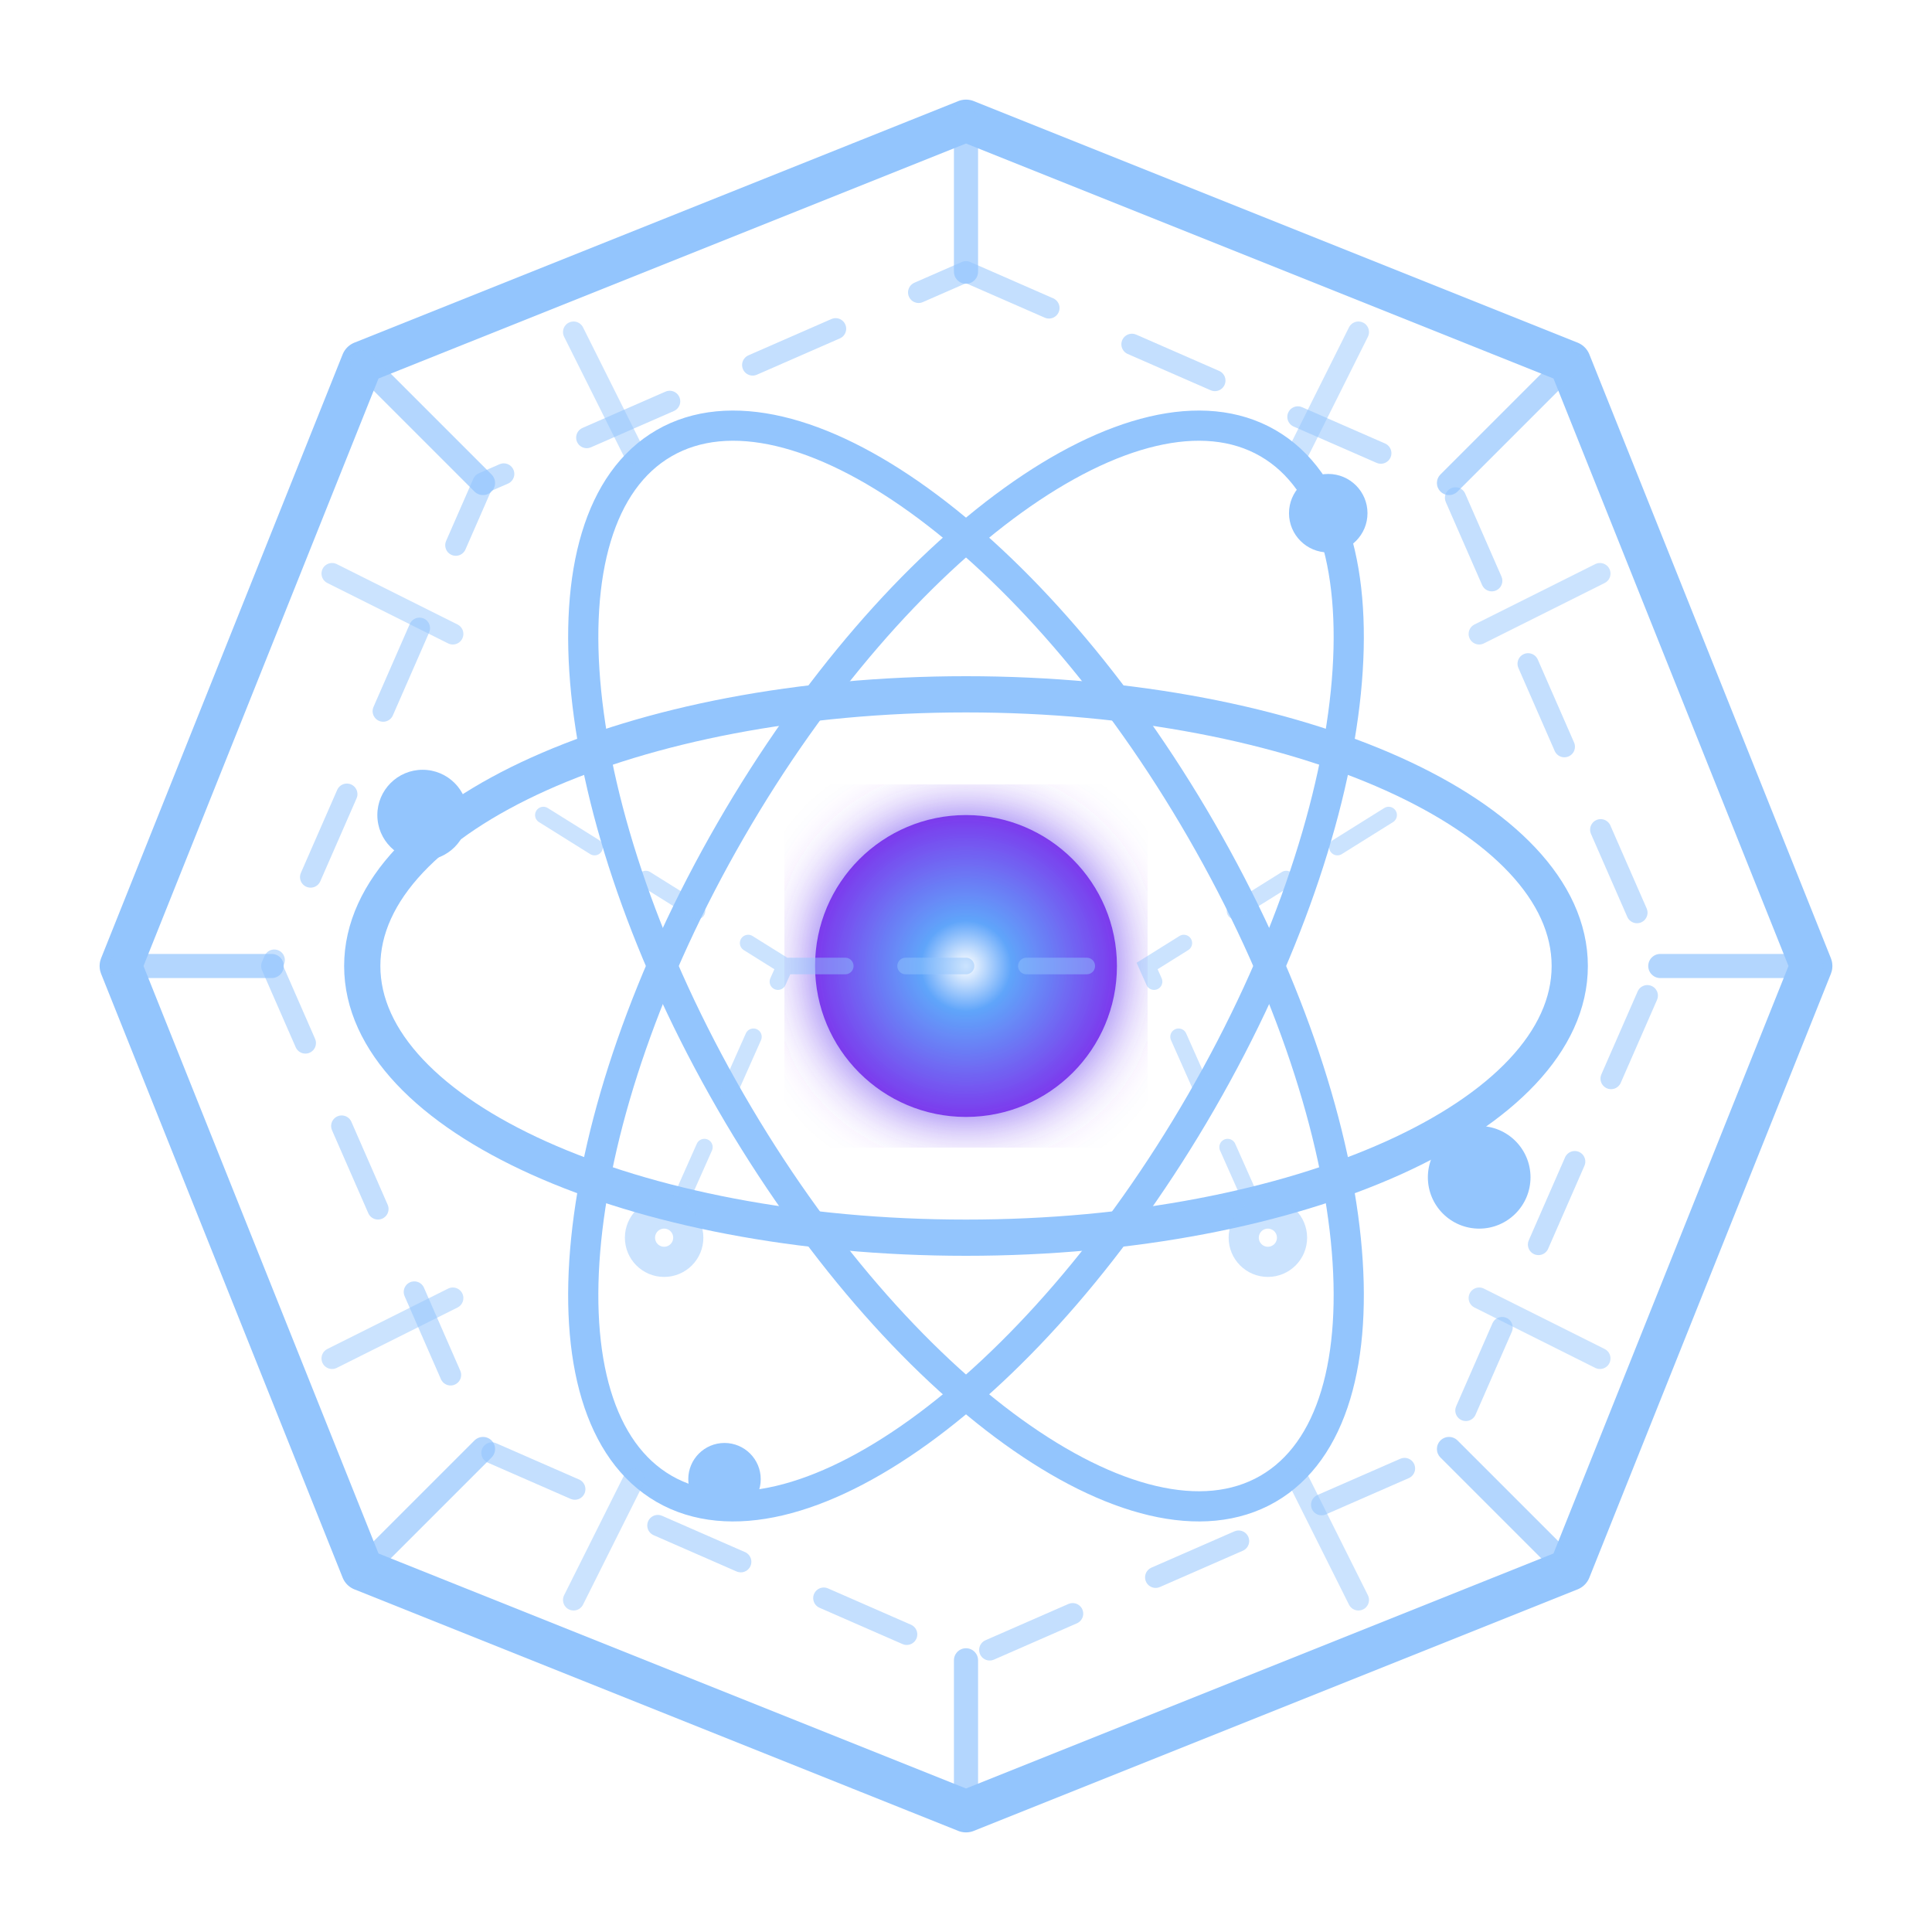
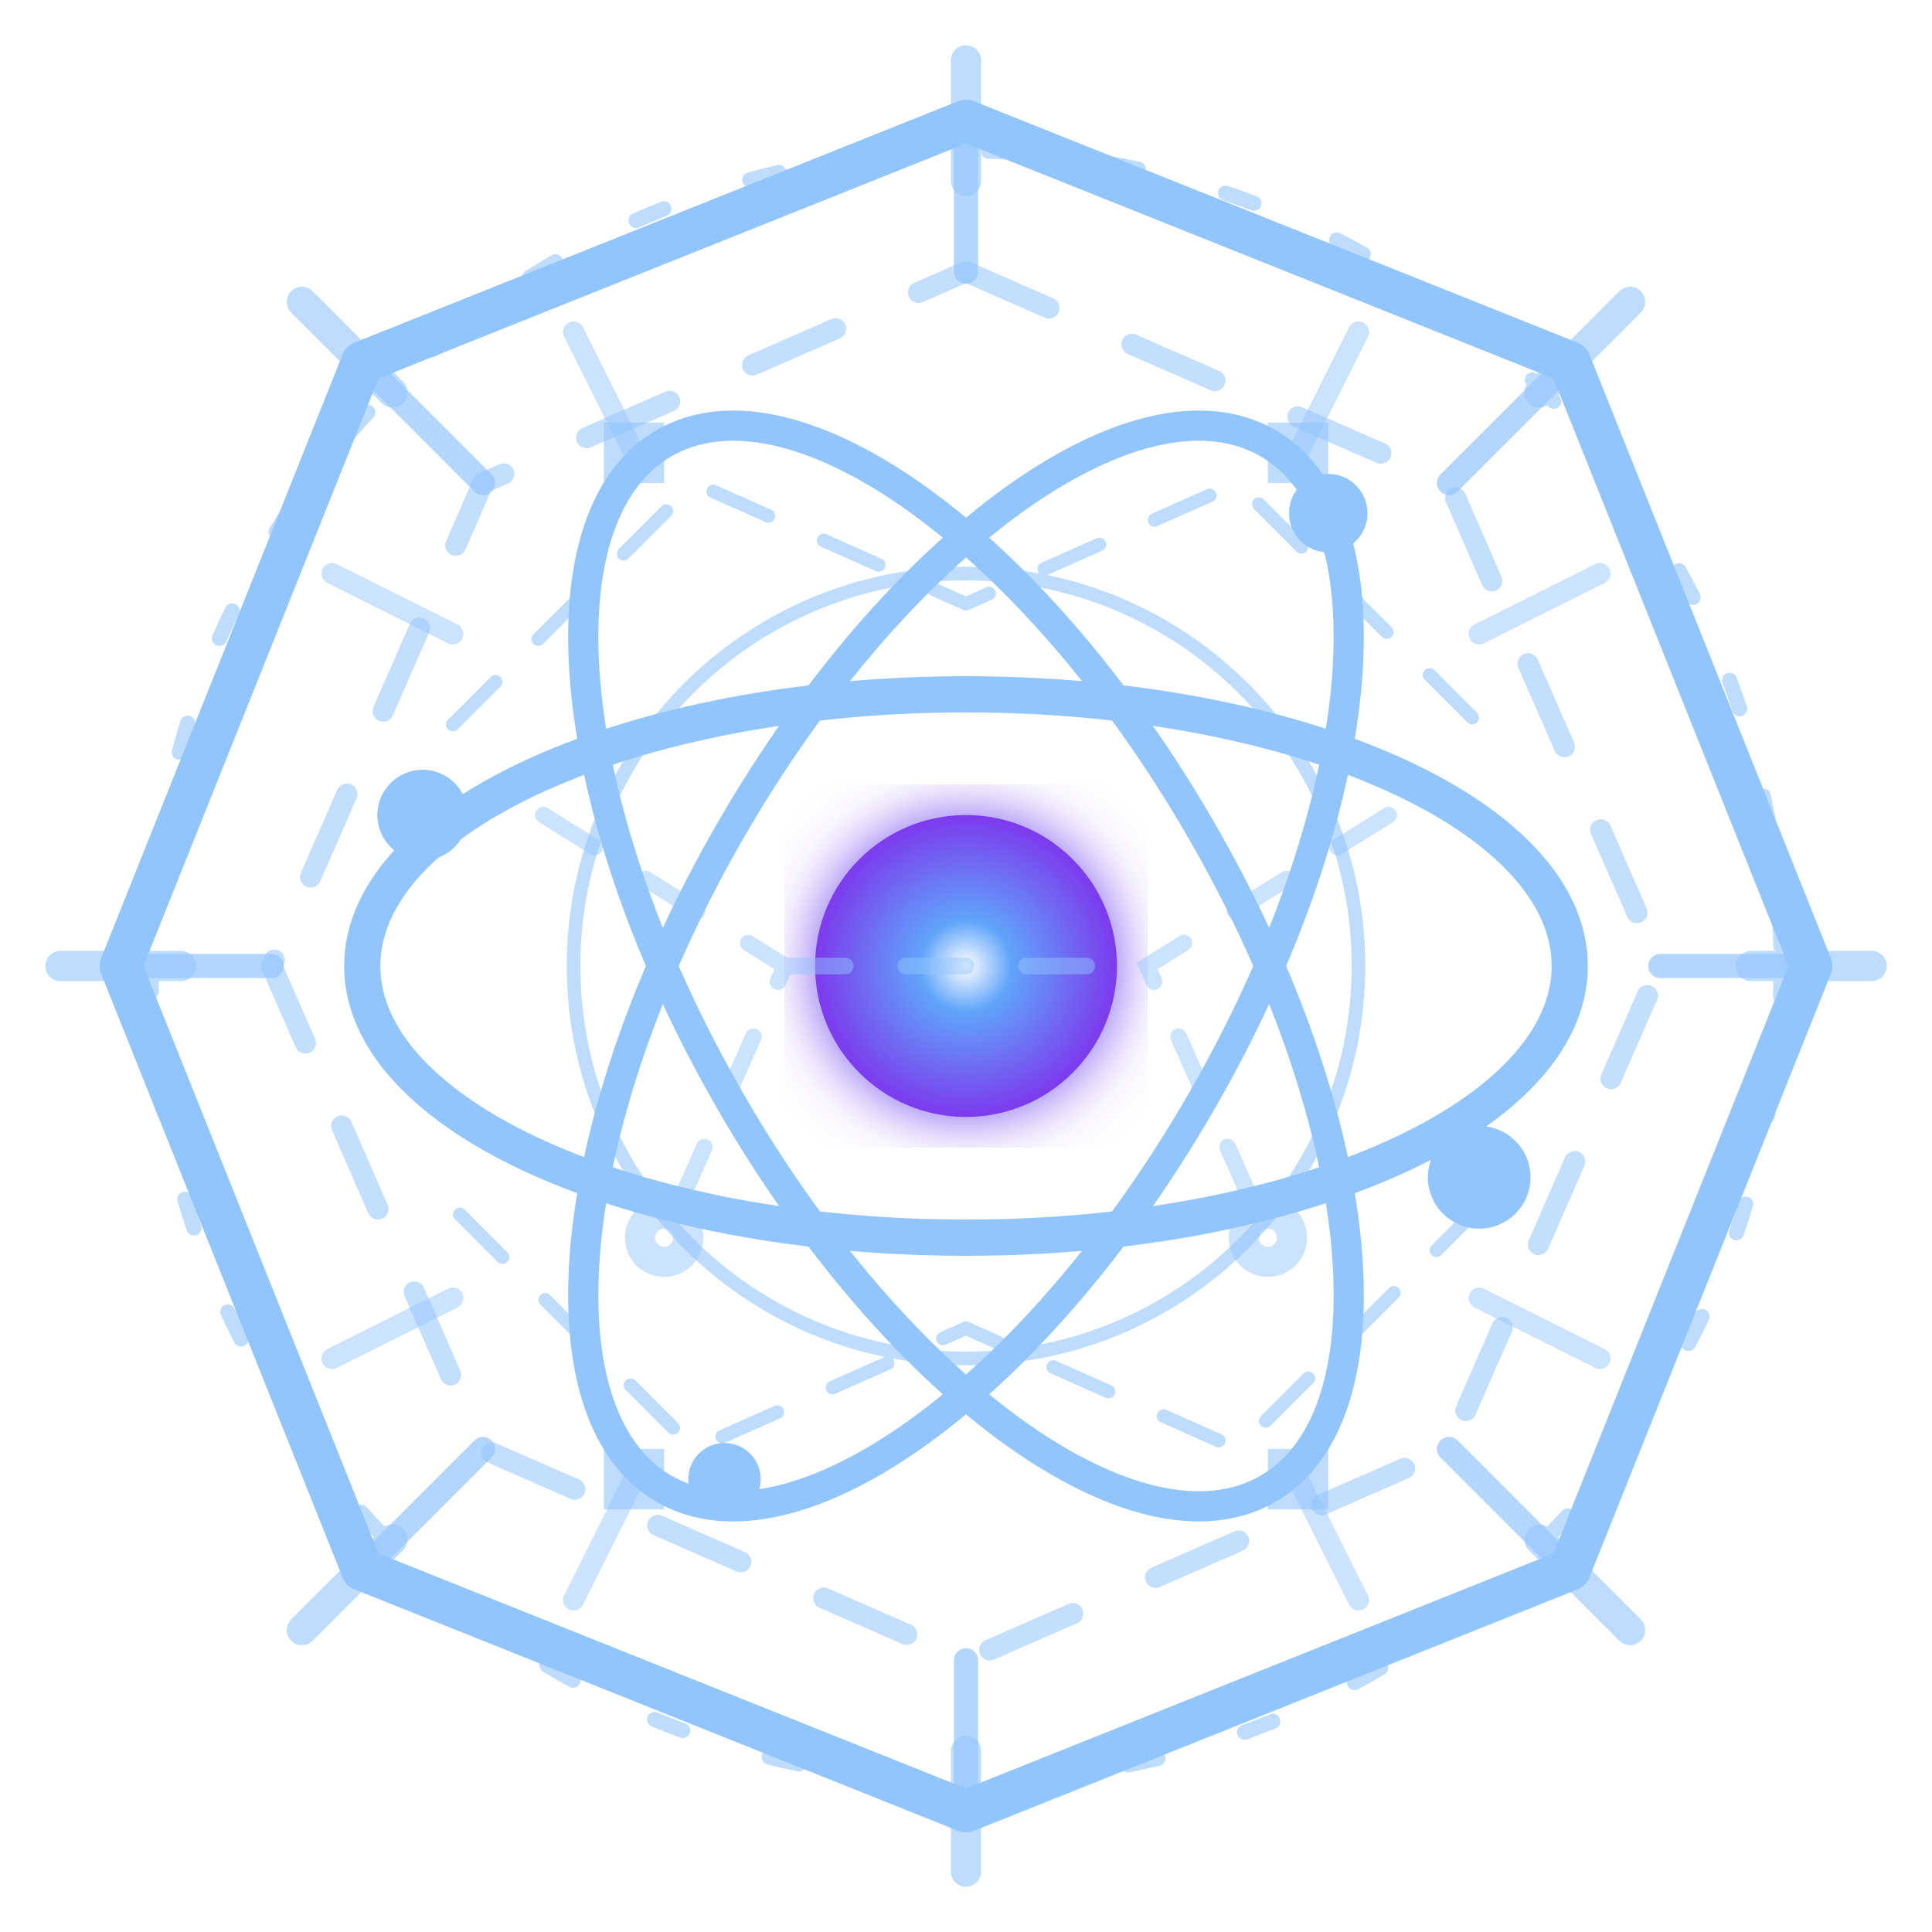
<svg xmlns="http://www.w3.org/2000/svg" viewBox="0 0 64 64" fill="none" role="img" aria-label="Núcleo cognitivo">
+   <g stroke="url(#nc)" fill="none" stroke-linecap="round" stroke-linejoin="round" opacity=".6">
+     <circle cx="32" cy="32" r="27" stroke-width=".5" stroke-dasharray="1 3" />
+     <circle cx="32" cy="32" r="13" stroke-width=".45" />
+     <path d="M32 2v4m0 52v4M2 32h4m52 0h4M10 10l3 3m38 38 3 3m0-44-3 3M13 51l-3 3" />
+     <path d="m15 24 8-8 9 4 9-4 8 8m0 16-8 8-9-4-9 4-8-8" stroke-width=".45" stroke-dasharray="2 2" />
+     <g fill="url(#nc)" stroke="none">
+       <rect x="20" y="14" width="2" height="2" />
+       <rect x="42" y="14" width="2" height="2" />
+       <rect x="20" y="48" width="2" height="2" />
+       <rect x="42" y="48" width="2" height="2" />
+     </g>
+   </g>
  <defs>
    <linearGradient id="nc" x1="7" y1="8" x2="57" y2="56">
      <stop stop-color="#93c5fd" />
      <stop offset=".48" stop-color="#3b82f6" />
      <stop offset="1" stop-color="#8b5cf6" />
    </linearGradient>
    <radialGradient id="ncore">
      <stop stop-color="#fff" />
      <stop offset=".3" stop-color="#60a5fa" />
      <stop offset="1" stop-color="#7c3aed" />
    </radialGradient>
    <filter id="ng">
      <feGaussianBlur stdDeviation="1" result="b" />
      <feMerge>
        <feMergeNode in="b" />
        <feMergeNode in="SourceGraphic" />
      </feMerge>
    </filter>
  </defs>
  <style>.orb{transform-origin:32px 32px;animation:orb 9s linear infinite}.pulse{animation:pulse 2s ease-in-out infinite}@keyframes orb{to{transform:rotate(360deg)}}@keyframes pulse{50%{opacity:.5;transform:scale(.8)}}@media(prefers-reduced-motion:reduce){.orb,.pulse{animation:none}}</style>
  <g stroke="url(#nc)" stroke-linecap="round" stroke-linejoin="round">
    <path d="m32 4 20 8 8 20-8 20-20 8-20-8-8-20 8-20Z" stroke-width="1.4" />
    <path d="m32 9 16 7 7 16-7 16-16 7-16-7-7-16 7-16Z" stroke-width=".7" stroke-dasharray="3 3" opacity=".55" />
    <g class="orb">
      <ellipse cx="32" cy="32" rx="20" ry="9" stroke-width="1.2" />
      <ellipse cx="32" cy="32" rx="20" ry="9" transform="rotate(60 32 32)" />
      <ellipse cx="32" cy="32" rx="20" ry="9" transform="rotate(-60 32 32)" />
    </g>
    <path d="M32 4v5M32 55v5M4 32h5m46 0h5M12 12l4 4m32 32 4 4m0-40-4 4M16 48l-4 4" stroke-width=".8" opacity=".7" />
    <g fill="url(#nc)" stroke="none">
      <circle cx="14" cy="27" r="1.5" />
      <circle cx="44" cy="17" r="1.3" />
      <circle cx="49" cy="39" r="1.7" />
      <circle cx="24" cy="49" r="1.2" />
    </g>
    <circle class="pulse" cx="32" cy="32" r="5" fill="url(#ncore)" stroke="none" filter="url(#ng)" />
  </g>
  <g stroke="url(#nc)" stroke-linecap="round" opacity=".48">
    <path d="M19 11l2 4m24-4-2 4M11 19l4 2m38-2-4 2M11 45l4-2m38 2-4-2M19 53l2-4m24 4-2-4" stroke-width=".7" />
    <path d="m18 27 8 5-4 9m24-14-8 5 4 9M26 32h12" stroke-width=".55" stroke-dasharray="2 2" />
    <circle cx="22" cy="41" r=".8" />
    <circle cx="42" cy="41" r=".8" />
  </g>
</svg>
